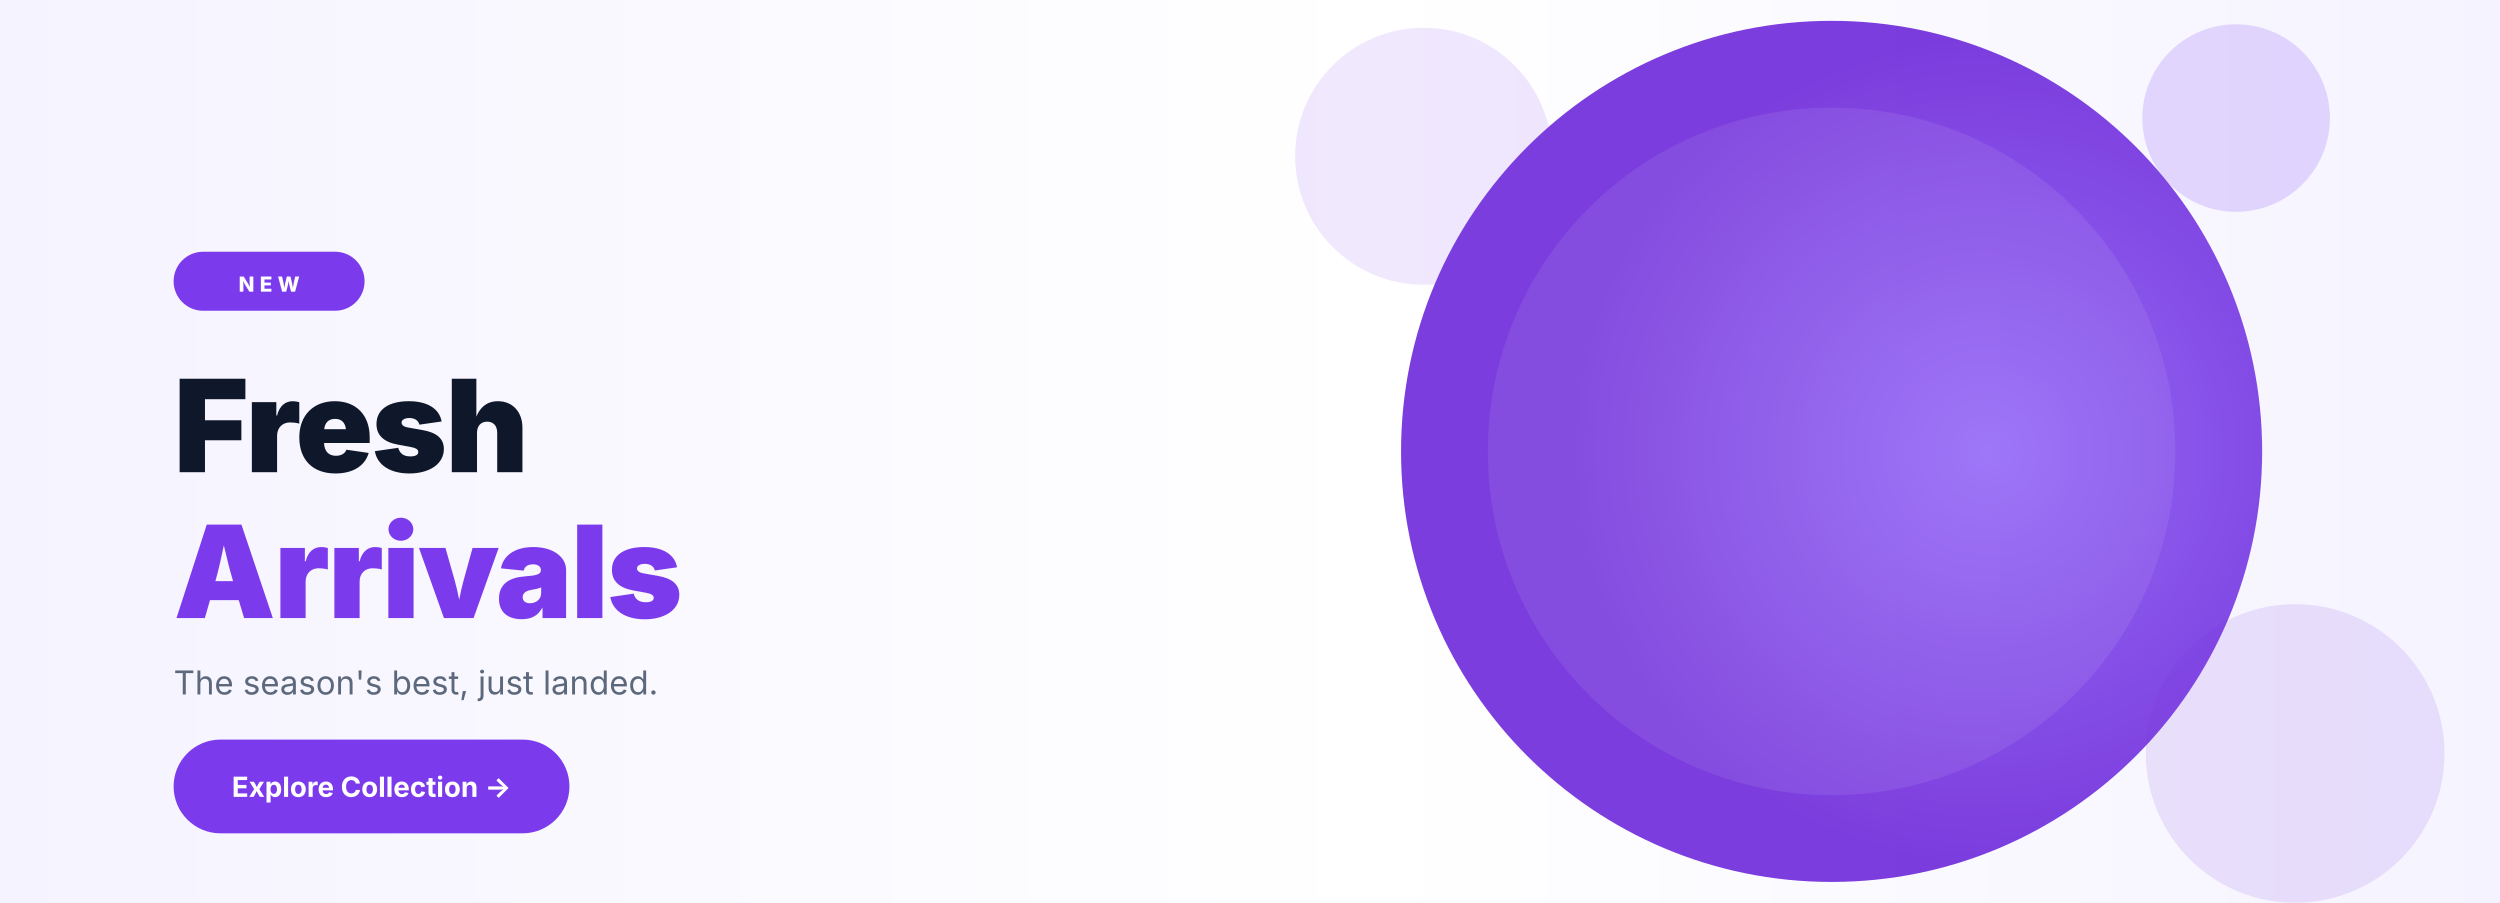
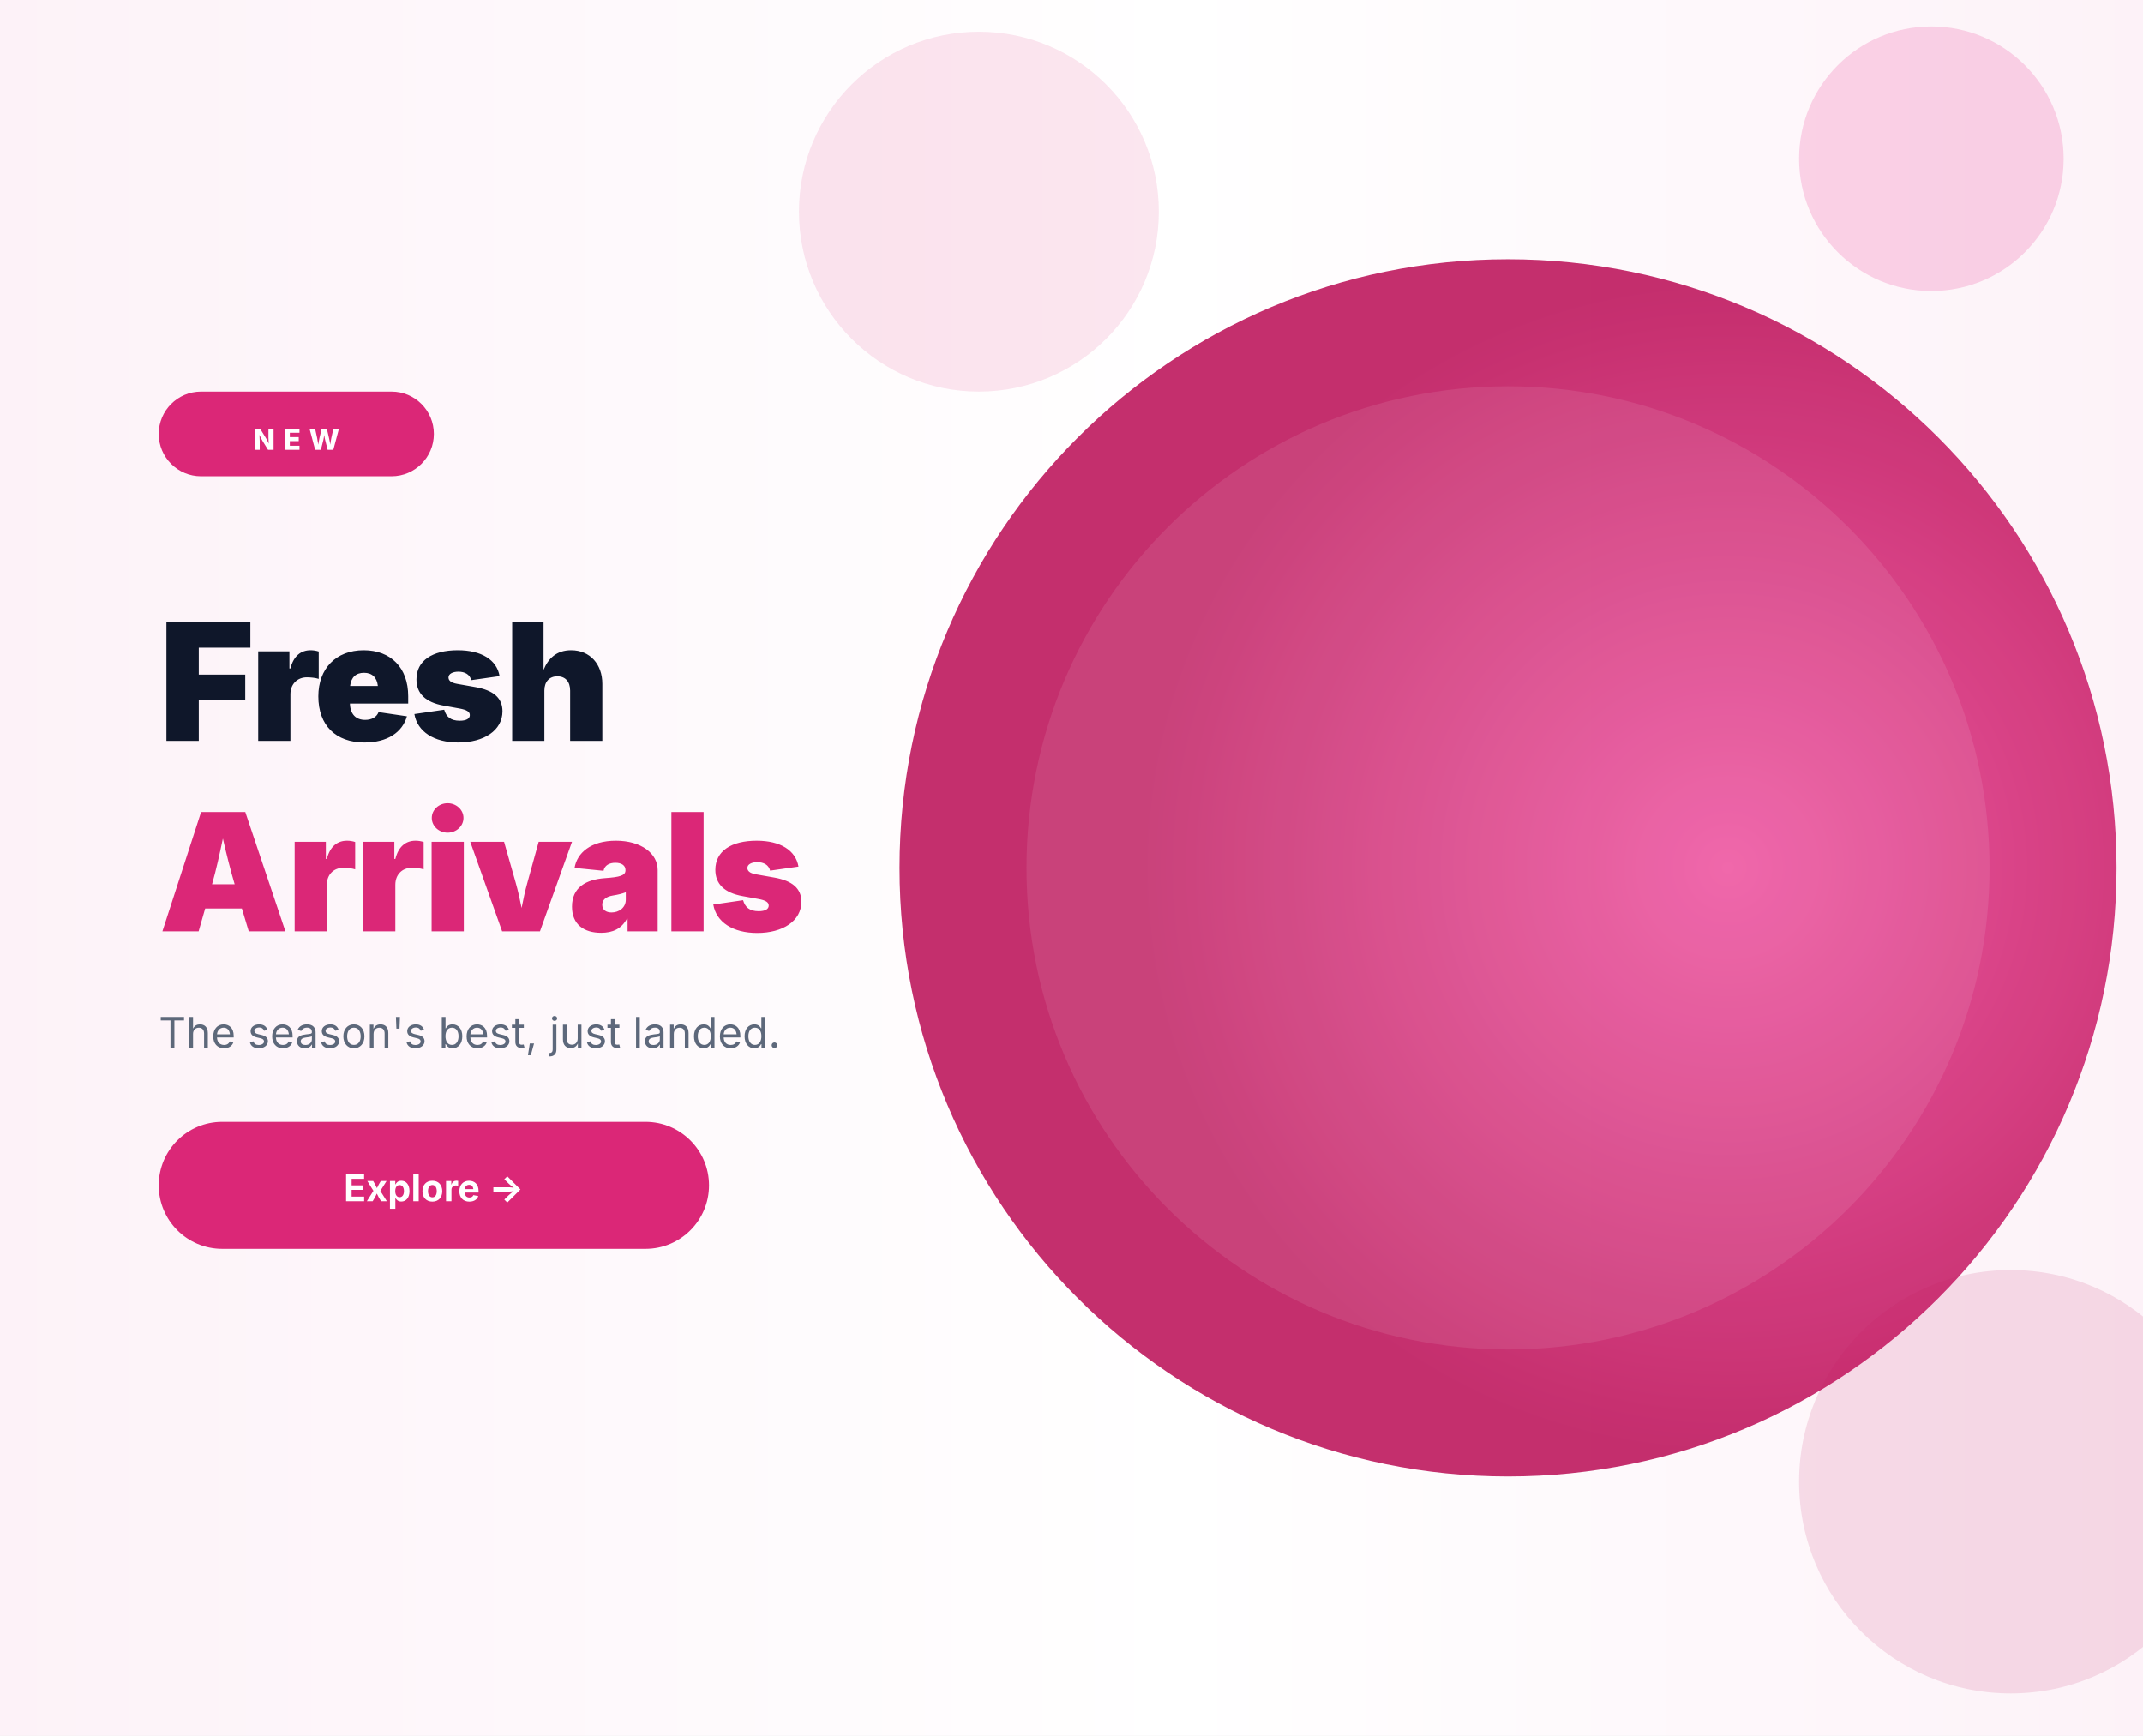
- <svg xmlns="http://www.w3.org/2000/svg" viewBox="0 0 1440 520" font-family="system-ui,-apple-system,'Segoe UI',sans-serif">
+ <svg xmlns="http://www.w3.org/2000/svg" viewBox="0 0 810 656" font-family="system-ui,-apple-system,'Segoe UI',sans-serif">
  <defs>
    <linearGradient id="bg" x1="0" y1="0" x2="1" y2="0">
-       <stop offset="0%" stop-color="#F5F3FF" />
+       <stop offset="0%" stop-color="#FDF2F8" />
      <stop offset="55%" stop-color="#FFFFFF" />
-       <stop offset="100%" stop-color="#F5F3FF" />
+       <stop offset="100%" stop-color="#FDF2F8" />
    </linearGradient>
    <radialGradient id="rg" cx="68%" cy="50%" r="48%">
-       <stop offset="0%" stop-color="#8B5CF6" />
-       <stop offset="100%" stop-color="#6D28D9" />
+       <stop offset="0%" stop-color="#EC4899" />
+       <stop offset="100%" stop-color="#BE185D" />
    </radialGradient>
  </defs>
-   <rect width="1440" height="520" fill="url(#bg)" />
-   <circle cx="1055" cy="260" r="248" fill="url(#rg)" opacity="0.90" />
-   <circle cx="1055" cy="260" r="198" fill="rgba(255,255,255,0.08)" />
-   <circle cx="820" cy="90" r="74" fill="#7C3AED" opacity="0.12" />
-   <circle cx="1288" cy="68" r="54" fill="#8B5CF6" opacity="0.22" />
-   <circle cx="1322" cy="434" r="86" fill="#6D28D9" opacity="0.12" />
-   <rect x="100" y="145" width="110" height="34" rx="17" fill="#7C3AED" />
-   <text x="155" y="168" font-size="12" font-weight="800" fill="#FFFFFF" text-anchor="middle" letter-spacing="3">NEW</text>
-   <text x="100" y="272" font-size="74" font-weight="900" fill="#0F172A" letter-spacing="-1">Fresh</text>
-   <text x="100" y="356" font-size="74" font-weight="900" fill="#7C3AED" letter-spacing="-1">Arrivals</text>
-   <text x="100" y="400" font-size="19" fill="#475569" opacity="0.88">The season's best, just landed.</text>
-   <rect x="100" y="426" width="228" height="54" rx="27" fill="#7C3AED" />
-   <text x="214" y="459" font-size="16" font-weight="700" fill="#FFFFFF" text-anchor="middle">Explore Collection →</text>
+   <rect width="810" height="656" fill="url(#bg)" />
+   <circle cx="570" cy="328" r="230" fill="url(#rg)" opacity="0.90" />
+   <circle cx="570" cy="328" r="182" fill="rgba(255,255,255,0.09)" />
+   <circle cx="370" cy="80" r="68" fill="#DB2777" opacity="0.12" />
+   <circle cx="730" cy="60" r="50" fill="#EC4899" opacity="0.22" />
+   <circle cx="760" cy="560" r="80" fill="#BE185D" opacity="0.13" />
+   <rect x="60" y="148" width="104" height="32" rx="16" fill="#DB2777" />
+   <text x="112" y="170" font-size="11" font-weight="800" fill="#FFFFFF" text-anchor="middle" letter-spacing="3">NEW</text>
+   <text x="60" y="280" font-size="62" font-weight="900" fill="#0F172A" letter-spacing="-1">Fresh</text>
+   <text x="60" y="352" font-size="62" font-weight="900" fill="#DB2777" letter-spacing="-1">Arrivals</text>
+   <text x="60" y="396" font-size="16" fill="#475569" opacity="0.88">The season's best, just landed.</text>
+   <rect x="60" y="424" width="208" height="48" rx="24" fill="#DB2777" />
+   <text x="164" y="454" font-size="14" font-weight="700" fill="#FFFFFF" text-anchor="middle">Explore →</text>
</svg>
